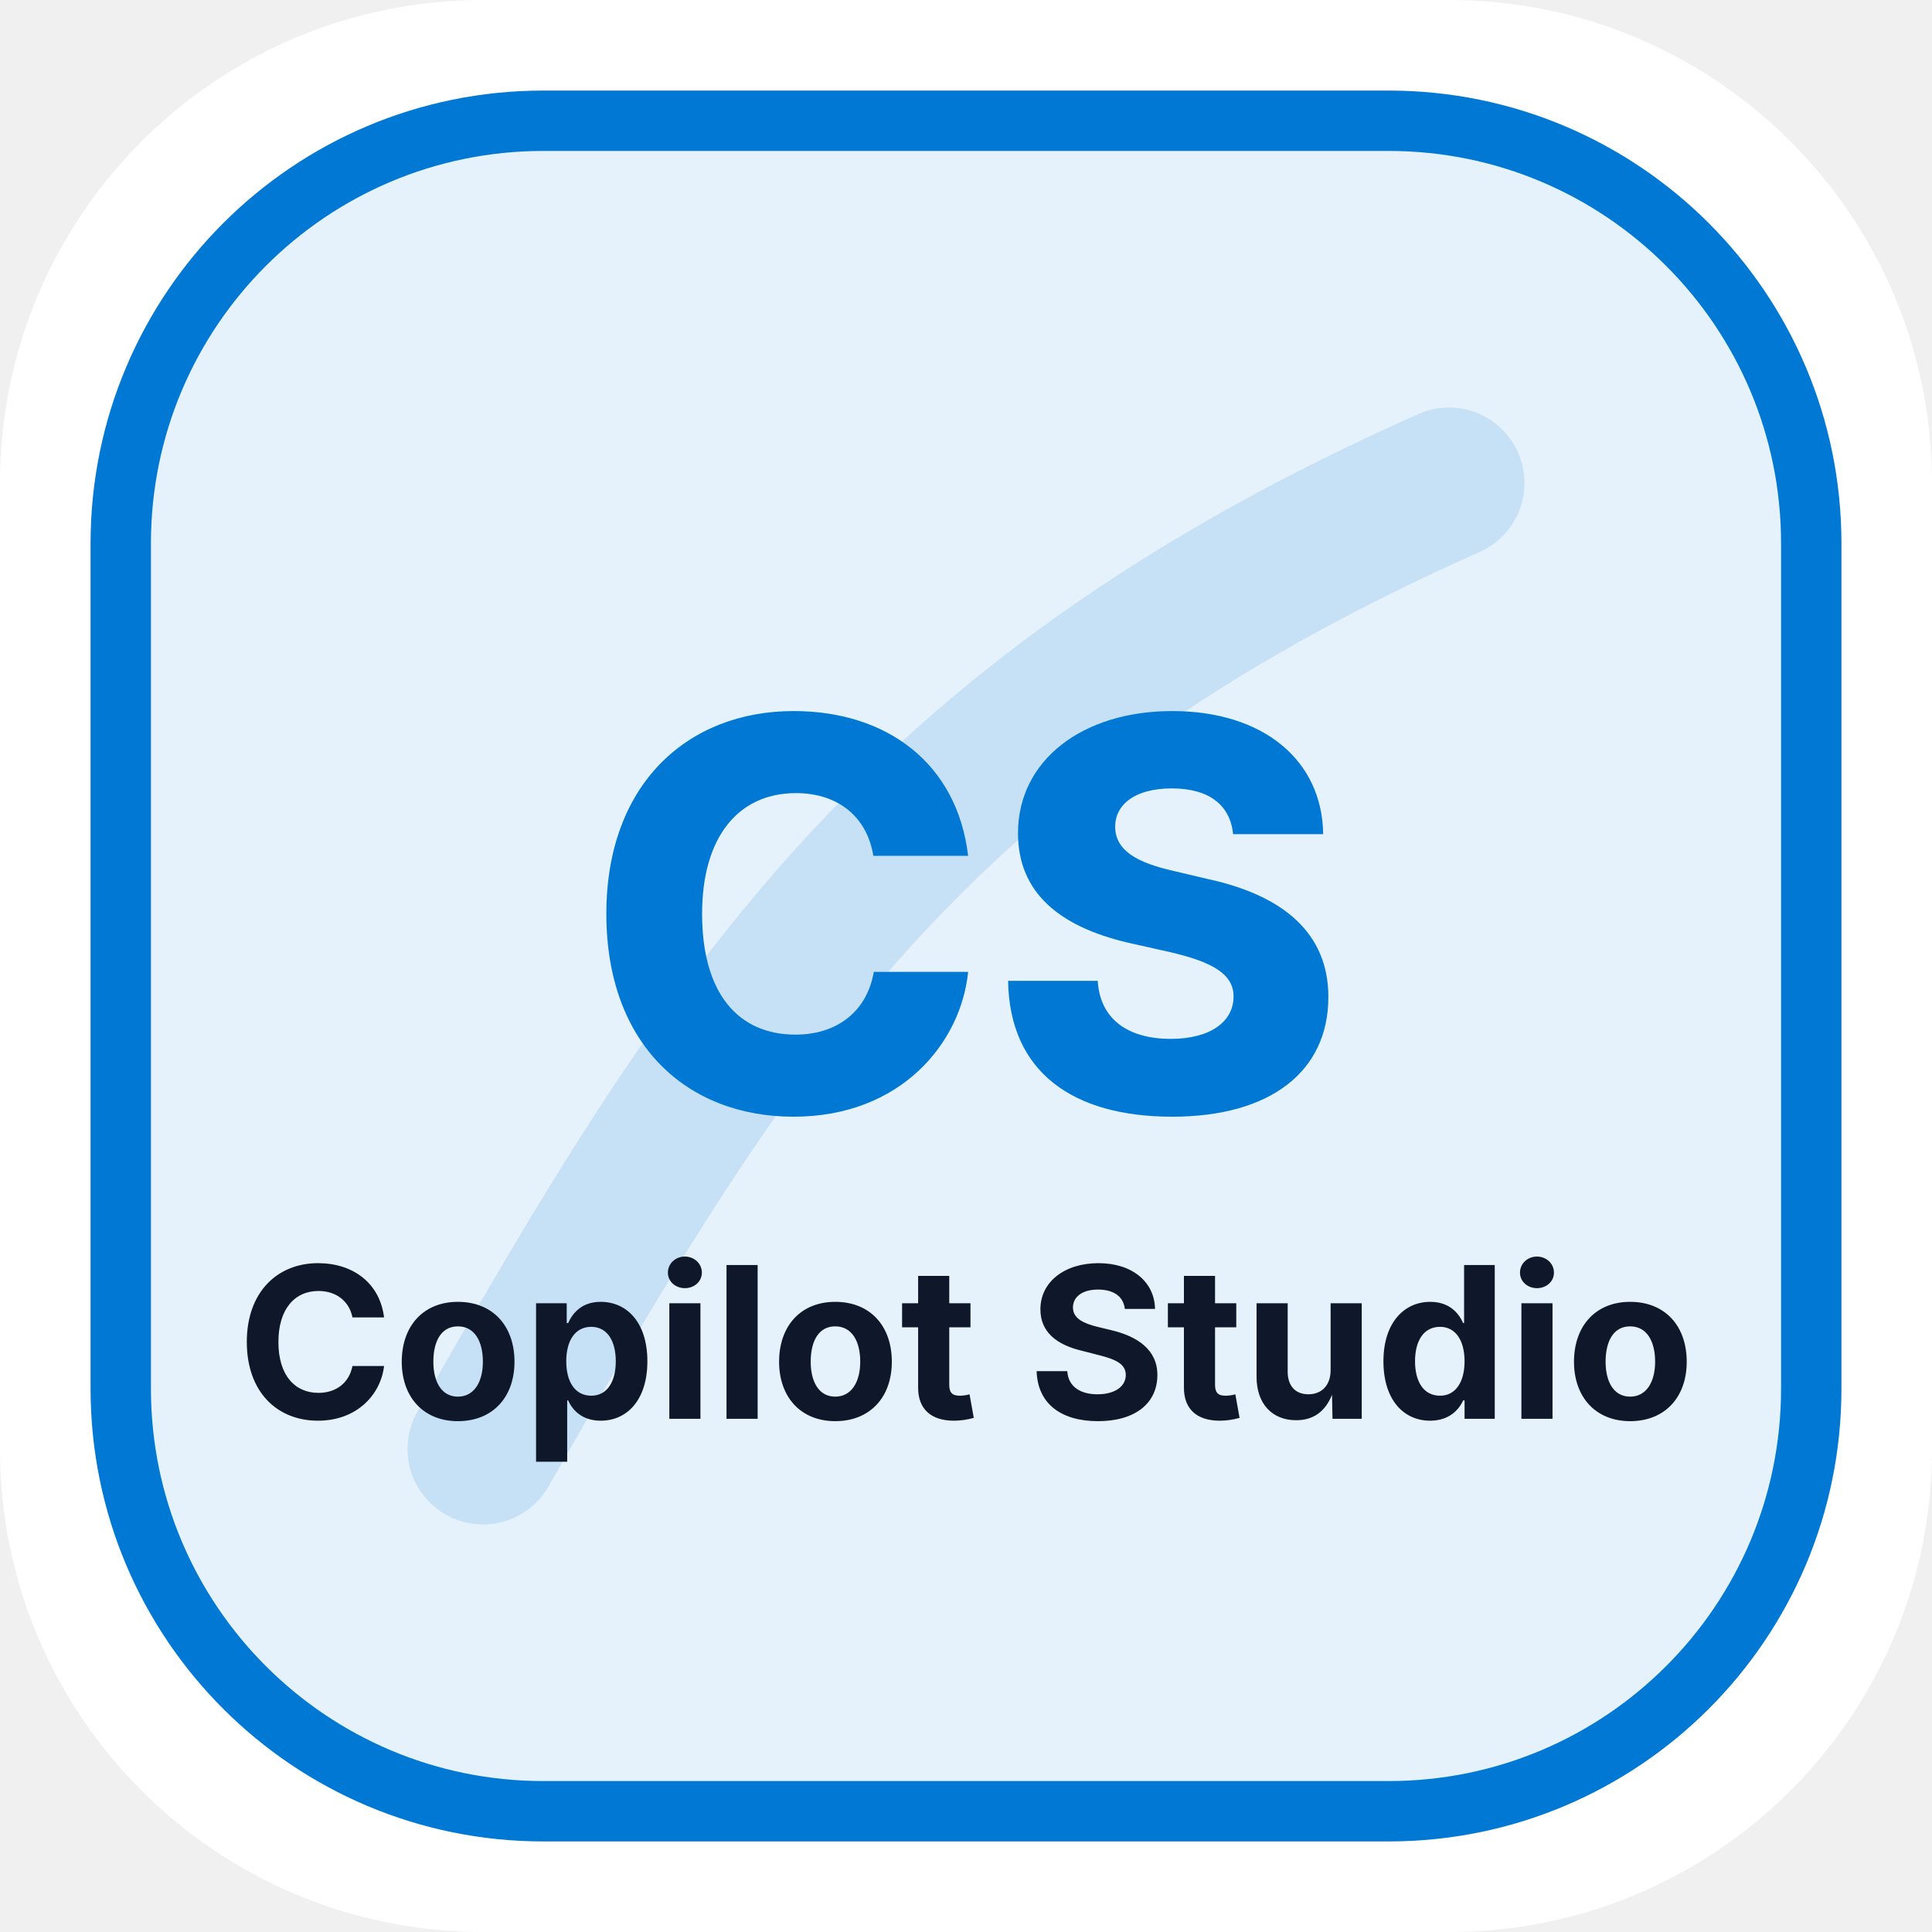
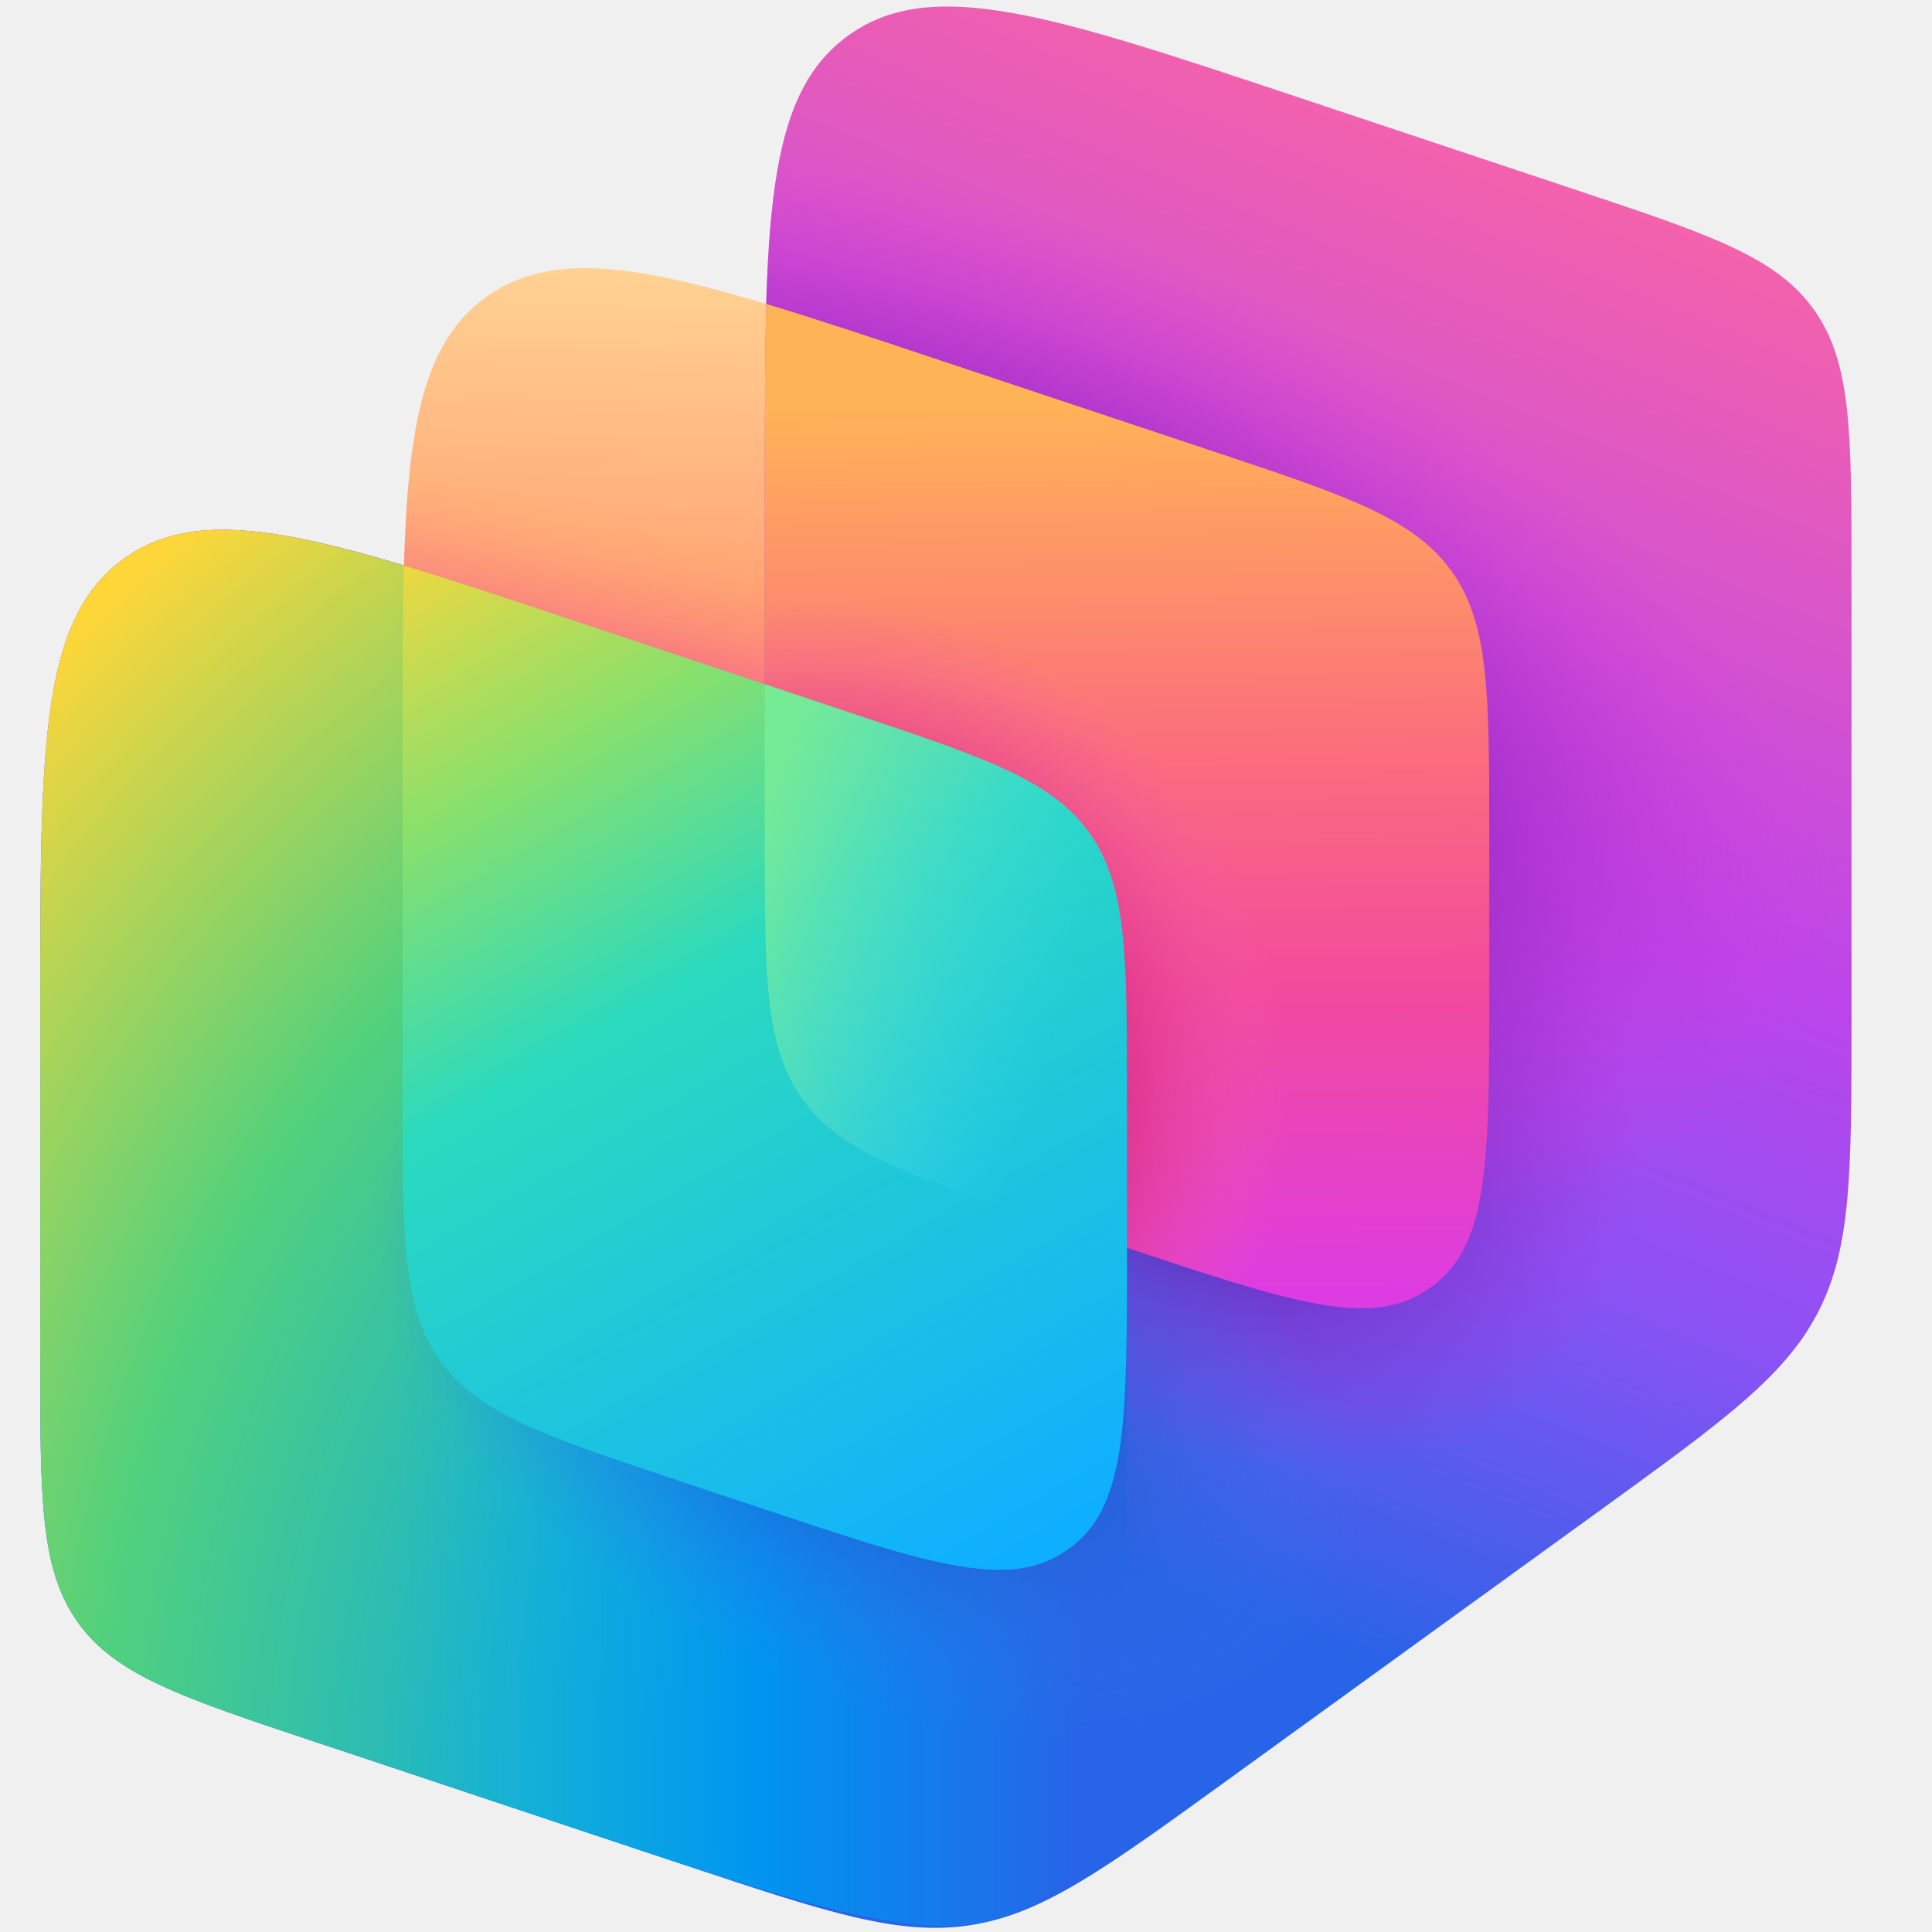
- <svg xmlns="http://www.w3.org/2000/svg" width="64" height="64" viewBox="0 0 64 64" role="img" aria-label="Copilot Studio logo badge">
-   <rect width="64" height="64" rx="16" fill="white" />
-   <rect x="4" y="4" width="56" height="56" rx="14" fill="#E6F2FB" stroke="#0078D4" stroke-width="2" />
-   <path d="M16 48 C24 34, 30 24, 48 16" stroke="#0078D4" stroke-opacity="0.14" stroke-width="5" fill="none" stroke-linecap="round" />
-   <text x="32" y="30" text-anchor="middle" dominant-baseline="middle" font-family="Inter, Arial, sans-serif" font-size="18" font-weight="800" fill="#0078D4">CS</text>
-   <text x="32" y="47" text-anchor="middle" font-family="Inter, Arial, sans-serif" font-size="7" font-weight="700" fill="#0F172A">Copilot Studio</text>
+ <svg xmlns="http://www.w3.org/2000/svg" width="96" height="96" viewBox="0 0 96 96" fill="none">
+   <path d="M64.324 4.774C52.312 0.77 46.305 -1.23 42.152 1.763C38 4.756 38 11.087 38 23.749V33.999L28.324 30.774C16.312 26.77 10.305 24.77 6.152 27.763C2 30.756 2 37.087 2 49.749V67.585C2 74.542 2 78.021 3.887 80.64C5.774 83.259 9.076 84.36 15.676 86.56L20.002 87.999L20 88.001L33.891 92.63C41.053 95.017 44.634 96.212 48.217 95.661C51.8 95.111 54.858 92.896 60.973 88.468L79.596 74.984C84.624 71.342 87.571 69.203 89.369 66.757C89.551 66.519 89.721 66.27 89.879 66.005C90.05 65.73 90.212 65.452 90.359 65.163C92 61.95 92 58.195 92 50.685V28.415C92 21.458 92.001 17.979 90.113 15.36C88.226 12.742 84.924 11.643 78.324 9.442L64.324 4.774Z" fill="url(#paint0_linear_4303_1230)" />
+   <path d="M64.324 4.774C52.312 0.77 46.305 -1.23 42.152 1.763C38 4.756 38 11.087 38 23.749V33.999L28.324 30.774C16.312 26.77 10.305 24.77 6.152 27.763C2 30.756 2 37.087 2 49.749V67.585C2 74.542 2 78.021 3.887 80.64C5.774 83.259 9.076 84.36 15.676 86.56L20.002 87.999L20 88.001L33.891 92.63C41.053 95.017 44.634 96.212 48.217 95.661C51.8 95.111 54.858 92.896 60.973 88.468L79.596 74.984C84.624 71.342 87.571 69.203 89.369 66.757C89.551 66.519 89.721 66.27 89.879 66.005C90.05 65.73 90.212 65.452 90.359 65.163C92 61.95 92 58.195 92 50.685V28.415C92 21.458 92.001 17.979 90.113 15.36C88.226 12.742 84.924 11.643 78.324 9.442L64.324 4.774Z" fill="url(#paint1_radial_4303_1230)" />
+   <path d="M64.324 4.774C52.312 0.77 46.305 -1.23 42.152 1.763C38 4.756 38 11.087 38 23.749V33.999L28.324 30.774C16.312 26.77 10.305 24.77 6.152 27.763C2 30.756 2 37.087 2 49.749V67.585C2 74.542 2 78.021 3.887 80.64C5.774 83.259 9.076 84.36 15.676 86.56L20.002 87.999L20 88.001L33.891 92.63C41.053 95.017 44.634 96.212 48.217 95.661C51.8 95.111 54.858 92.896 60.973 88.468L79.596 74.984C84.624 71.342 87.571 69.203 89.369 66.757C89.551 66.519 89.721 66.27 89.879 66.005C90.05 65.73 90.212 65.452 90.359 65.163C92 61.95 92 58.195 92 50.685V28.415C92 21.458 92.001 17.979 90.113 15.36C88.226 12.742 84.924 11.643 78.324 9.442L64.324 4.774Z" fill="url(#paint2_radial_4303_1230)" />
+   <path d="M56 54.415C56 47.458 56 43.979 54.112 41.36C52.225 38.742 48.925 37.642 42.325 35.441L28.325 30.775C16.312 26.771 10.306 24.768 6.153 27.762C2 30.755 2 37.086 2 49.748V67.585C2 74.542 2 78.021 3.888 80.639C5.775 83.258 9.075 84.358 15.675 86.558L29.675 91.225C41.688 95.229 47.694 97.231 51.847 94.238C56 91.245 56 84.914 56 72.251V54.415Z" fill="url(#paint3_radial_4303_1230)" />
+   <path d="M56 54.415C56 47.458 56 43.979 54.112 41.36C52.225 38.742 48.925 37.642 42.325 35.441L28.325 30.775C16.312 26.771 10.306 24.768 6.153 27.762C2 30.755 2 37.086 2 49.748V67.585C2 74.542 2 78.021 3.888 80.639C5.775 83.258 9.075 84.358 15.675 86.558L29.675 91.225C41.688 95.229 47.694 97.231 51.847 94.238C56 91.245 56 84.914 56 72.251V54.415Z" fill="url(#paint4_linear_4303_1230)" />
+   <path d="M92 50.685C92 58.195 92 61.95 90.359 65.163C90.212 65.452 90.05 65.73 89.879 66.005C89.721 66.27 89.551 66.519 89.369 66.757C87.571 69.203 84.624 71.342 79.596 74.983L60.973 88.468C54.858 92.896 51.8 95.111 48.217 95.661C44.634 96.212 41.053 95.017 33.891 92.63L25.216 89.739L20 88L20.002 87.999L16.782 86.928L15.222 86.407C8.923 84.307 5.73 83.198 3.887 80.64C2 78.021 2 74.542 2 67.585V49.749C2 48.432 2.001 47.184 2.006 46.001L56 61.501L92 35.001V50.685Z" fill="url(#paint5_radial_4303_1230)" />
+   <path d="M38.074 15.104C31.303 13.067 27.222 12.55 24.152 14.762C21.079 16.977 20.281 21.02 20.073 28.103C22.463 28.822 25.189 29.731 28.323 30.775L37.999 34V23.749C37.999 20.457 38.001 17.593 38.074 15.104Z" fill="url(#paint6_linear_4303_1230)" />
+   <path d="M38.074 15.104C31.303 13.067 27.222 12.55 24.152 14.762C21.079 16.977 20.281 21.02 20.073 28.103C22.463 28.822 25.189 29.731 28.323 30.775L37.999 34V23.749C37.999 20.457 38.001 17.593 38.074 15.104Z" fill="url(#paint7_linear_4303_1230)" fill-opacity="0.7" />
+   <path d="M38.074 15.104C38.001 17.592 38 20.456 38 23.748V41.585C38 48.542 38 52.021 39.888 54.64C41.775 57.258 45.076 58.359 51.676 60.559L56 62C64.003 64.668 68.004 66.001 70.84 64.141C71.011 64.028 71.177 63.909 71.338 63.782C74 61.68 74 57.462 74 49.026V41.415C74 34.458 74 30.979 72.112 28.36C70.225 25.742 66.924 24.641 60.324 22.441L46.324 17.774C43.19 16.73 40.464 15.822 38.074 15.104Z" fill="url(#paint8_linear_4303_1230)" />
+   <path d="M38.074 15.104C38.001 17.592 38 20.456 38 23.748V41.585C38 48.542 38 52.021 39.888 54.64C41.775 57.258 45.076 58.359 51.676 60.559L56 62C64.003 64.668 68.004 66.001 70.84 64.141C71.011 64.028 71.177 63.909 71.338 63.782C74 61.68 74 57.462 74 49.026V41.415C74 34.458 74 30.979 72.112 28.36C70.225 25.742 66.924 24.641 60.324 22.441L46.324 17.774C43.19 16.73 40.464 15.822 38.074 15.104Z" fill="url(#paint9_radial_4303_1230)" />
+   <path d="M20.074 28.104C20.001 30.592 20 33.456 20 36.748V54.585C20 61.542 20 65.021 21.888 67.64C23.775 70.258 27.076 71.359 33.676 73.559L37.975 74.992C46.001 77.667 50.015 79.005 52.855 77.131C53.016 77.025 53.172 76.912 53.324 76.793C56 74.691 56 70.461 56 62V54.415C56 47.458 56 43.979 54.112 41.36C52.225 38.742 48.924 37.641 42.324 35.441L28.324 30.774C25.19 29.73 22.464 28.823 20.074 28.104Z" fill="url(#paint10_linear_4303_1230)" />
+   <path d="M38 41.585C38 48.542 38 52.021 39.888 54.64C41.775 57.258 45.076 58.358 51.676 60.559L56 62V54.415C56 47.458 56 43.979 54.112 41.36C52.225 38.742 48.924 37.641 42.324 35.441L38 34V41.585Z" fill="url(#paint11_linear_4303_1230)" />
+   <defs>
+     <linearGradient id="paint0_linear_4303_1230" x1="53.5" y1="77" x2="81" y2="10" gradientUnits="userSpaceOnUse">
+       <stop stop-color="#2764E7" />
+       <stop offset="0.307" stop-color="#8B52F4" />
+       <stop offset="0.545" stop-color="#BB45EA" />
+       <stop offset="0.804" stop-color="#DB56C6" />
+       <stop offset="1" stop-color="#F462AB" />
+     </linearGradient>
+     <radialGradient id="paint1_radial_4303_1230" cx="0" cy="0" r="1" gradientUnits="userSpaceOnUse" gradientTransform="translate(52.5 45) rotate(43.8065) scale(33.9485 21.4653)">
+       <stop offset="0.549" stop-color="#5B2AB5" />
+       <stop offset="1" stop-color="#A931D8" stop-opacity="0" />
+     </radialGradient>
+     <radialGradient id="paint2_radial_4303_1230" cx="0" cy="0" r="1" gradientUnits="userSpaceOnUse" gradientTransform="translate(44 34) rotate(17.7004) scale(49.3356 24.5964)">
+       <stop offset="0.528" stop-color="#9529C2" />
+       <stop offset="1" stop-color="#DD3CE2" stop-opacity="0" />
+     </radialGradient>
+     <radialGradient id="paint3_radial_4303_1230" cx="0" cy="0" r="1" gradientUnits="userSpaceOnUse" gradientTransform="translate(61.3922 89.3373) rotate(-124.89) scale(82.0935 82.0935)">
+       <stop stop-color="#2764E7" />
+       <stop offset="0.225" stop-color="#0094F0" />
+       <stop offset="0.443" stop-color="#19B2CE" />
+       <stop offset="0.7" stop-color="#52D17C" />
+       <stop offset="1" stop-color="#FFD638" />
+     </radialGradient>
+     <linearGradient id="paint4_linear_4303_1230" x1="19.544" y1="82.71" x2="53.845" y2="82.71" gradientUnits="userSpaceOnUse">
+       <stop stop-color="#16BBDA" stop-opacity="0" />
+       <stop offset="0.535" stop-color="#0094F0" />
+       <stop offset="1" stop-color="#2764E7" />
+     </linearGradient>
+     <radialGradient id="paint5_radial_4303_1230" cx="0" cy="0" r="1" gradientTransform="matrix(23 12.9998 8.90874 -13.0499 43 67.9995)" gradientUnits="userSpaceOnUse">
+       <stop stop-color="#1B44B1" />
+       <stop offset="1" stop-color="#367AF2" stop-opacity="0" />
+     </radialGradient>
+     <linearGradient id="paint6_linear_4303_1230" x1="33.5" y1="32.5" x2="34" y2="13" gradientUnits="userSpaceOnUse">
+       <stop stop-color="#FF9C70" />
+       <stop offset="1" stop-color="#FFD394" />
+     </linearGradient>
+     <linearGradient id="paint7_linear_4303_1230" x1="28.5" y1="24.5" x2="26.5" y2="33" gradientUnits="userSpaceOnUse">
+       <stop stop-color="#FFB357" stop-opacity="0" />
+       <stop offset="1" stop-color="#F24A9D" />
+     </linearGradient>
+     <linearGradient id="paint8_linear_4303_1230" x1="58" y1="20" x2="58.5" y2="64.5" gradientUnits="userSpaceOnUse">
+       <stop stop-color="#FFB357" />
+       <stop offset="0.38" stop-color="#FB6F7B" />
+       <stop offset="0.66" stop-color="#F24A9D" />
+       <stop offset="1" stop-color="#DD3CE2" />
+     </linearGradient>
+     <radialGradient id="paint9_radial_4303_1230" cx="0" cy="0" r="1" gradientUnits="userSpaceOnUse" gradientTransform="translate(40 54) rotate(12.702) scale(24.0895 24.0895)">
+       <stop offset="0.568" stop-color="#D7257D" />
+       <stop offset="1" stop-color="#F462AB" stop-opacity="0" />
+     </radialGradient>
+     <linearGradient id="paint10_linear_4303_1230" x1="50.03" y1="77.371" x2="20" y2="25.687" gradientUnits="userSpaceOnUse">
+       <stop stop-color="#0FAFFF" />
+       <stop offset="0.548" stop-color="#2BDABE" />
+       <stop offset="0.766" stop-color="#88E06C" />
+       <stop offset="1" stop-color="#FFD638" />
+     </linearGradient>
+     <linearGradient id="paint11_linear_4303_1230" x1="36" y1="44.5" x2="53" y2="50.5" gradientUnits="userSpaceOnUse">
+       <stop stop-color="#76EB95" />
+       <stop offset="1" stop-color="#3BD5FF" stop-opacity="0" />
+     </linearGradient>
+   </defs>
</svg>
